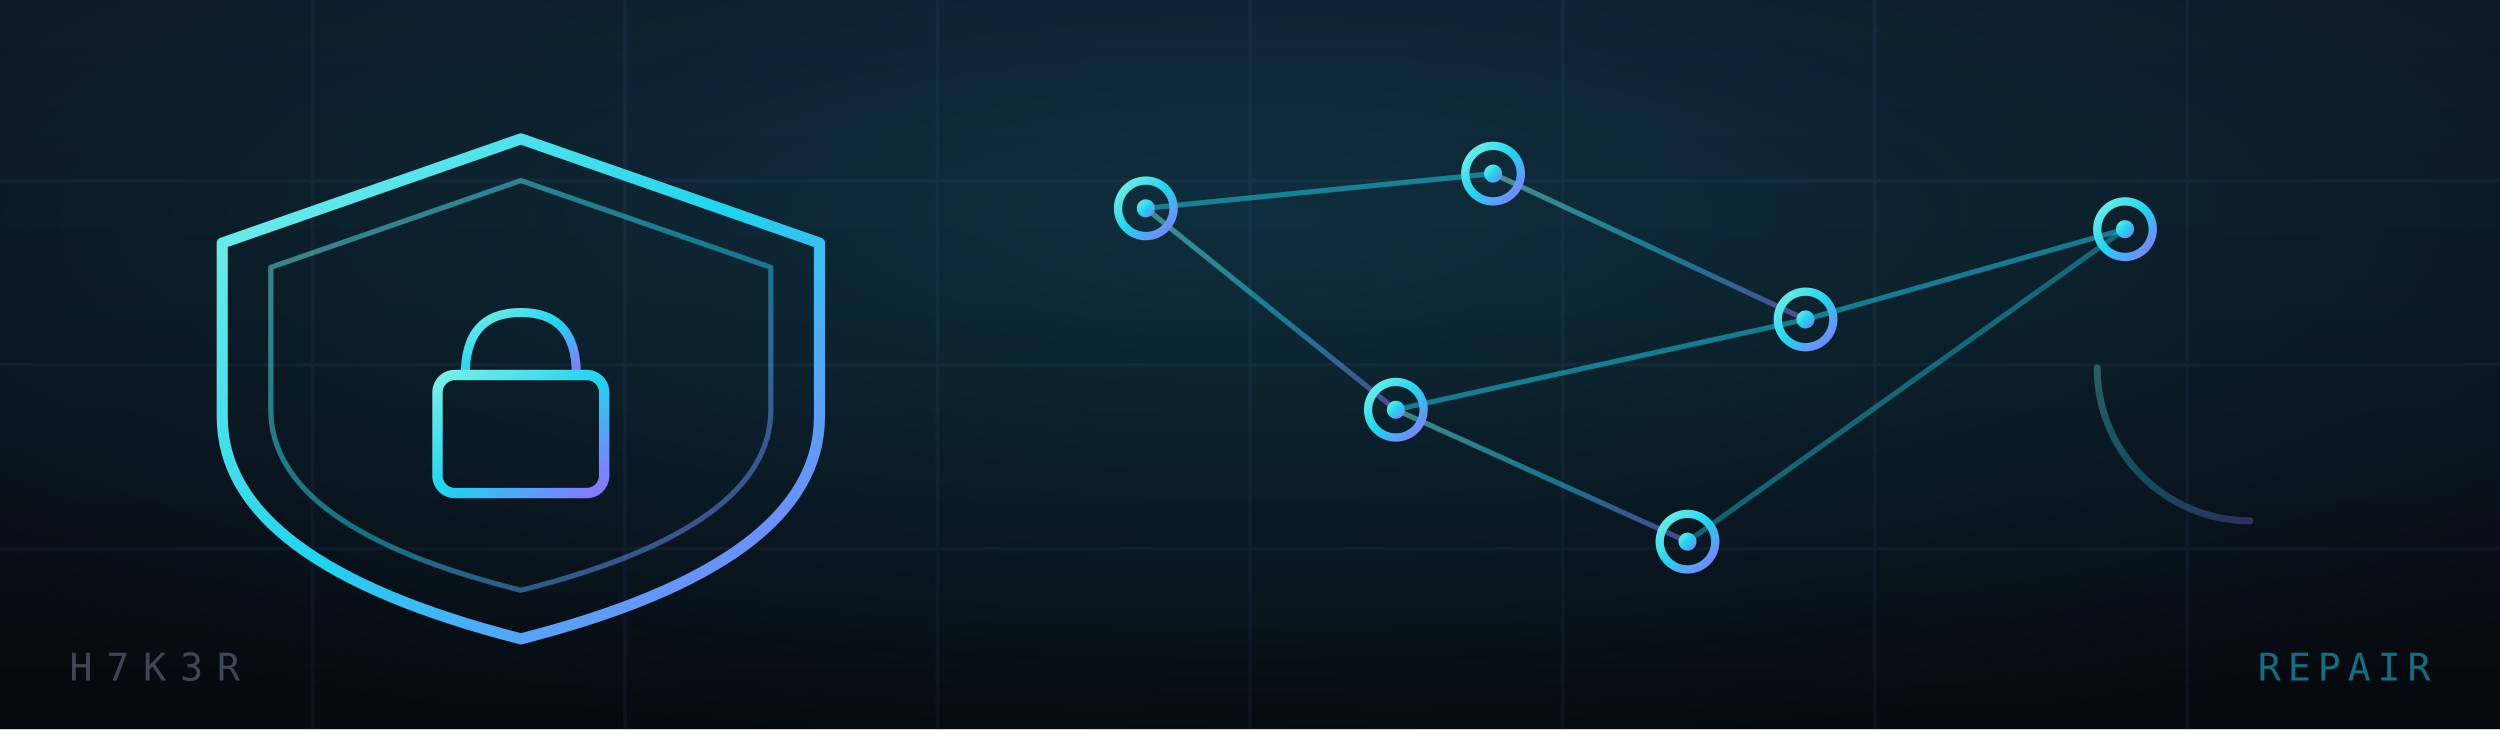
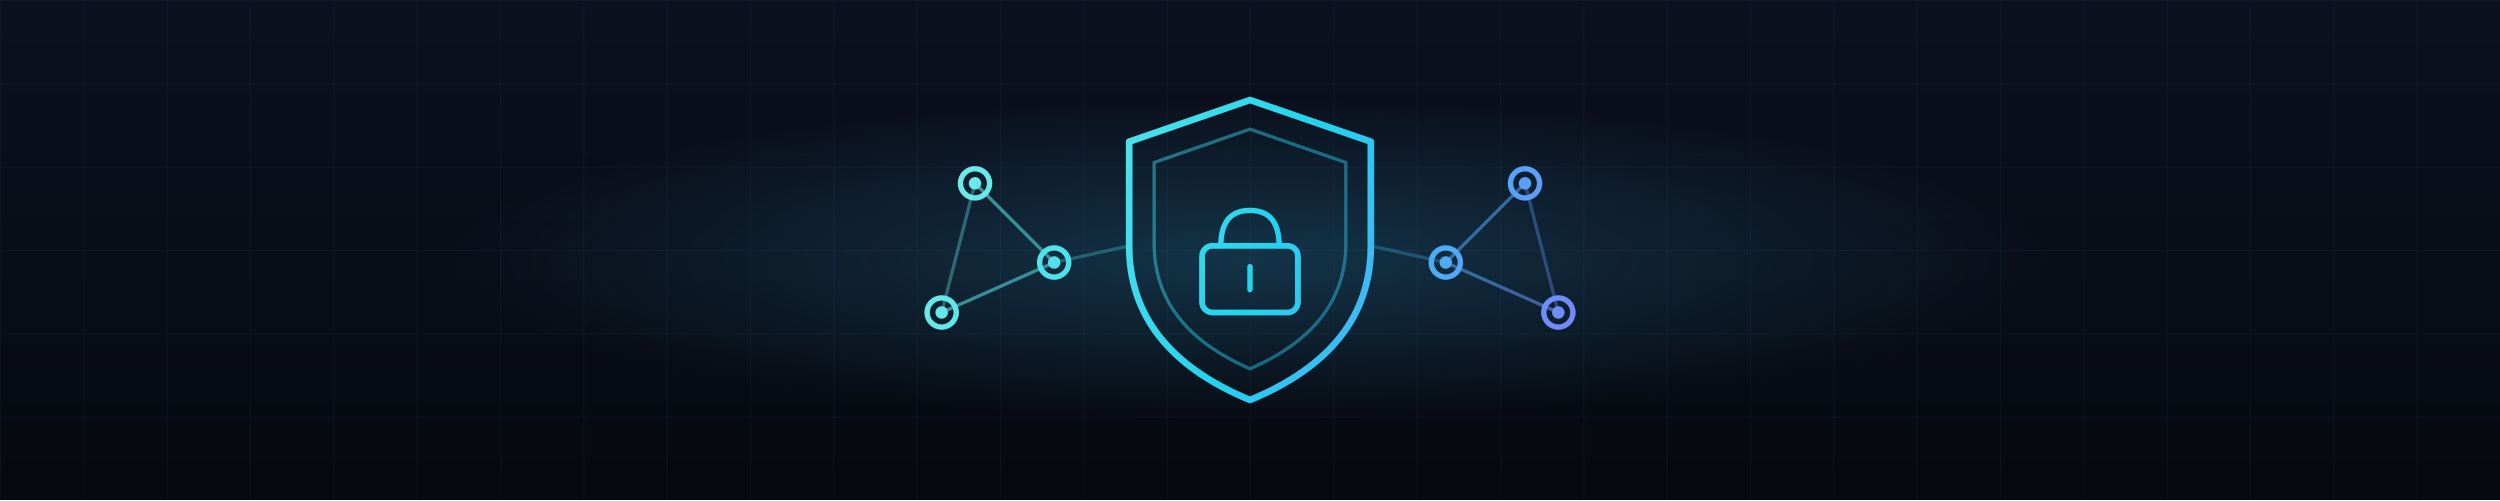
- <svg xmlns="http://www.w3.org/2000/svg" viewBox="0 0 720 210" role="img" aria-label="Personal cyber security — shield and network sweep">
+ <svg xmlns="http://www.w3.org/2000/svg" viewBox="0 0 1200 240" preserveAspectRatio="xMidYMid slice" role="img" aria-label="Personal cyber security: shield with network sweep">
  <defs>
    <linearGradient id="bg" x1="0" y1="0" x2="0" y2="1">
      <stop offset="0" stop-color="#0c1120" />
      <stop offset="1" stop-color="#06090f" />
    </linearGradient>
-     <radialGradient id="gl" cx="0.5" cy="0.3" r="0.75">
-       <stop offset="0" stop-color="#22d3ee" stop-opacity="0.16" />
-       <stop offset="1" stop-color="#22d3ee" stop-opacity="0" />
+     <radialGradient id="gl" cx="0.5" cy="0.52" r="0.32">
+       <stop offset="0" stop-color="#38bdf8" stop-opacity="0.22" />
+       <stop offset="1" stop-color="#38bdf8" stop-opacity="0" />
    </radialGradient>
-     <linearGradient id="ink" x1="0" y1="0" x2="1" y2="1">
+     <linearGradient id="ink" gradientUnits="userSpaceOnUse" x1="440" y1="50" x2="780" y2="192">
      <stop offset="0" stop-color="#7defe6" />
      <stop offset="0.5" stop-color="#22d3ee" />
      <stop offset="1" stop-color="#8b74ff" />
    </linearGradient>
+     <pattern id="grid" width="40" height="40" patternUnits="userSpaceOnUse">
+       <path d="M40 0H0V40" fill="none" stroke="#5a7bb0" stroke-opacity="0.08" stroke-width="1" />
+     </pattern>
  </defs>
-   <rect width="720" height="210" fill="url(#bg)" />
-   <g stroke="#5a7bb0" stroke-opacity="0.08" stroke-width="1">
-     <path d="M0 52H720M0 105H720M0 158H720M90 0V210M180 0V210M270 0V210M360 0V210M450 0V210M540 0V210M630 0V210" />
+   <rect width="1200" height="240" fill="url(#bg)" />
+   <rect width="1200" height="240" fill="url(#grid)" />
+   <rect width="1200" height="240" fill="url(#gl)" />
+   <g fill="none" stroke="url(#ink)" stroke-linecap="round" stroke-linejoin="round">
+     <path stroke-width="3.2" d="M600 48 L658 68 L658 118 Q658 168 600 192 Q542 168 542 118 L542 68 Z" />
+     <path stroke-width="1.6" stroke-opacity="0.45" d="M600 62 L646 78 L646 117 Q646 157 600 177 Q554 157 554 117 L554 78 Z" />
+     <path stroke-width="2.6" d="M586 118 q0 -17 14 -17 q14 0 14 17" />
+     <rect stroke-width="2.8" stroke-opacity="1" x="577" y="118" width="46" height="32" rx="5" />
+     <path stroke-width="2.6" d="M600 128 l0 11" />
+     <path stroke-width="1.6" stroke-opacity="0.55" d="M468 88 L506 126" />
+     <path stroke-width="1.6" stroke-opacity="0.55" d="M452 150 L506 126" />
+     <path stroke-width="1.6" stroke-opacity="0.35" d="M468 88 L452 150" />
+     <path stroke-width="1.6" stroke-opacity="0.3" d="M506 126 L542 118" />
+     <circle stroke-width="2.6" stroke-opacity="1" cx="468" cy="88" r="7" />
+     <circle stroke-width="2.6" stroke-opacity="1" cx="452" cy="150" r="7" />
+     <circle stroke-width="2.6" stroke-opacity="1" cx="506" cy="126" r="7" />
+     <circle fill="url(#ink)" stroke="none" cx="468" cy="88" r="3" />
+     <circle fill="url(#ink)" stroke="none" cx="452" cy="150" r="3" />
+     <circle fill="url(#ink)" stroke="none" cx="506" cy="126" r="3" />
+     <path stroke-width="1.6" stroke-opacity="0.55" d="M732 88 L694 126" />
+     <path stroke-width="1.6" stroke-opacity="0.55" d="M748 150 L694 126" />
+     <path stroke-width="1.6" stroke-opacity="0.35" d="M732 88 L748 150" />
+     <path stroke-width="1.6" stroke-opacity="0.3" d="M694 126 L658 118" />
+     <circle stroke-width="2.6" stroke-opacity="1" cx="732" cy="88" r="7" />
+     <circle stroke-width="2.6" stroke-opacity="1" cx="748" cy="150" r="7" />
+     <circle stroke-width="2.6" stroke-opacity="1" cx="694" cy="126" r="7" />
+     <circle fill="url(#ink)" stroke="none" cx="732" cy="88" r="3" />
+     <circle fill="url(#ink)" stroke="none" cx="748" cy="150" r="3" />
+     <circle fill="url(#ink)" stroke="none" cx="694" cy="126" r="3" />
  </g>
-   <rect width="720" height="210" fill="url(#gl)" />
-   <g fill="none" stroke="url(#ink)" stroke-linecap="round" stroke-linejoin="round">
-     <path stroke-width="3.2" d="M150 40 L236 70 L236 120 Q236 162 150 184 Q64 162 64 120 L64 70 Z" />
-     <path stroke-width="1.5" stroke-opacity="0.5" d="M150 52 L222 77 L222 118 Q222 152 150 170 Q78 152 78 118 L78 77 Z" />
-     <path stroke-width="2.6" d="M134 108 q0 -18 16 -18 q16 0 16 18" />
-     <rect stroke-width="3" x="126" y="108" width="48" height="34" rx="5" />
-     <path stroke-width="2.4" d="M150 120 l0 12" />
-     <path stroke-width="1.5" stroke-opacity="0.5" d="M330 60 L430 50" />
-     <path stroke-width="1.5" stroke-opacity="0.5" d="M330 60 L402 118" />
-     <path stroke-width="1.5" stroke-opacity="0.5" d="M430 50 L520 92" />
-     <path stroke-width="1.5" stroke-opacity="0.5" d="M402 118 L520 92" />
-     <path stroke-width="1.5" stroke-opacity="0.5" d="M402 118 L486 156" />
-     <path stroke-width="1.5" stroke-opacity="0.5" d="M520 92 L612 66" />
-     <path stroke-width="1.5" stroke-opacity="0.4" d="M486 156 L612 66" />
-     <circle stroke-width="2.4" stroke-opacity="1" cx="330" cy="60" r="8" />
-     <circle stroke-width="2.4" stroke-opacity="1" cx="430" cy="50" r="8" />
-     <circle stroke-width="2.4" stroke-opacity="1" cx="402" cy="118" r="8" />
-     <circle stroke-width="2.4" stroke-opacity="1" cx="520" cy="92" r="8" />
-     <circle stroke-width="2.4" stroke-opacity="1" cx="486" cy="156" r="8" />
-     <circle stroke-width="2.4" stroke-opacity="1" cx="612" cy="66" r="8" />
-     <circle fill="url(#ink)" stroke="none" cx="330" cy="60" r="2.6" />
-     <circle fill="url(#ink)" stroke="none" cx="430" cy="50" r="2.6" />
-     <circle fill="url(#ink)" stroke="none" cx="402" cy="118" r="2.6" />
-     <circle fill="url(#ink)" stroke="none" cx="520" cy="92" r="2.6" />
-     <circle fill="url(#ink)" stroke="none" cx="486" cy="156" r="2.6" />
-     <circle fill="url(#ink)" stroke="none" cx="612" cy="66" r="2.6" />
-     <path stroke-width="2" stroke-opacity="0.3" d="M648 150 a44 44 0 0 1 -44 -44" />
-   </g>
-   <text x="20" y="196" fill="#9aa6c4" fill-opacity="0.38" font-family="'JetBrains Mono',monospace" font-size="11" letter-spacing="4">H7K3R</text>
-   <text x="700" y="196" text-anchor="end" fill="#22d3ee" fill-opacity="0.5" font-family="'JetBrains Mono',monospace" font-size="11" letter-spacing="2">REPAIR</text>
</svg>
